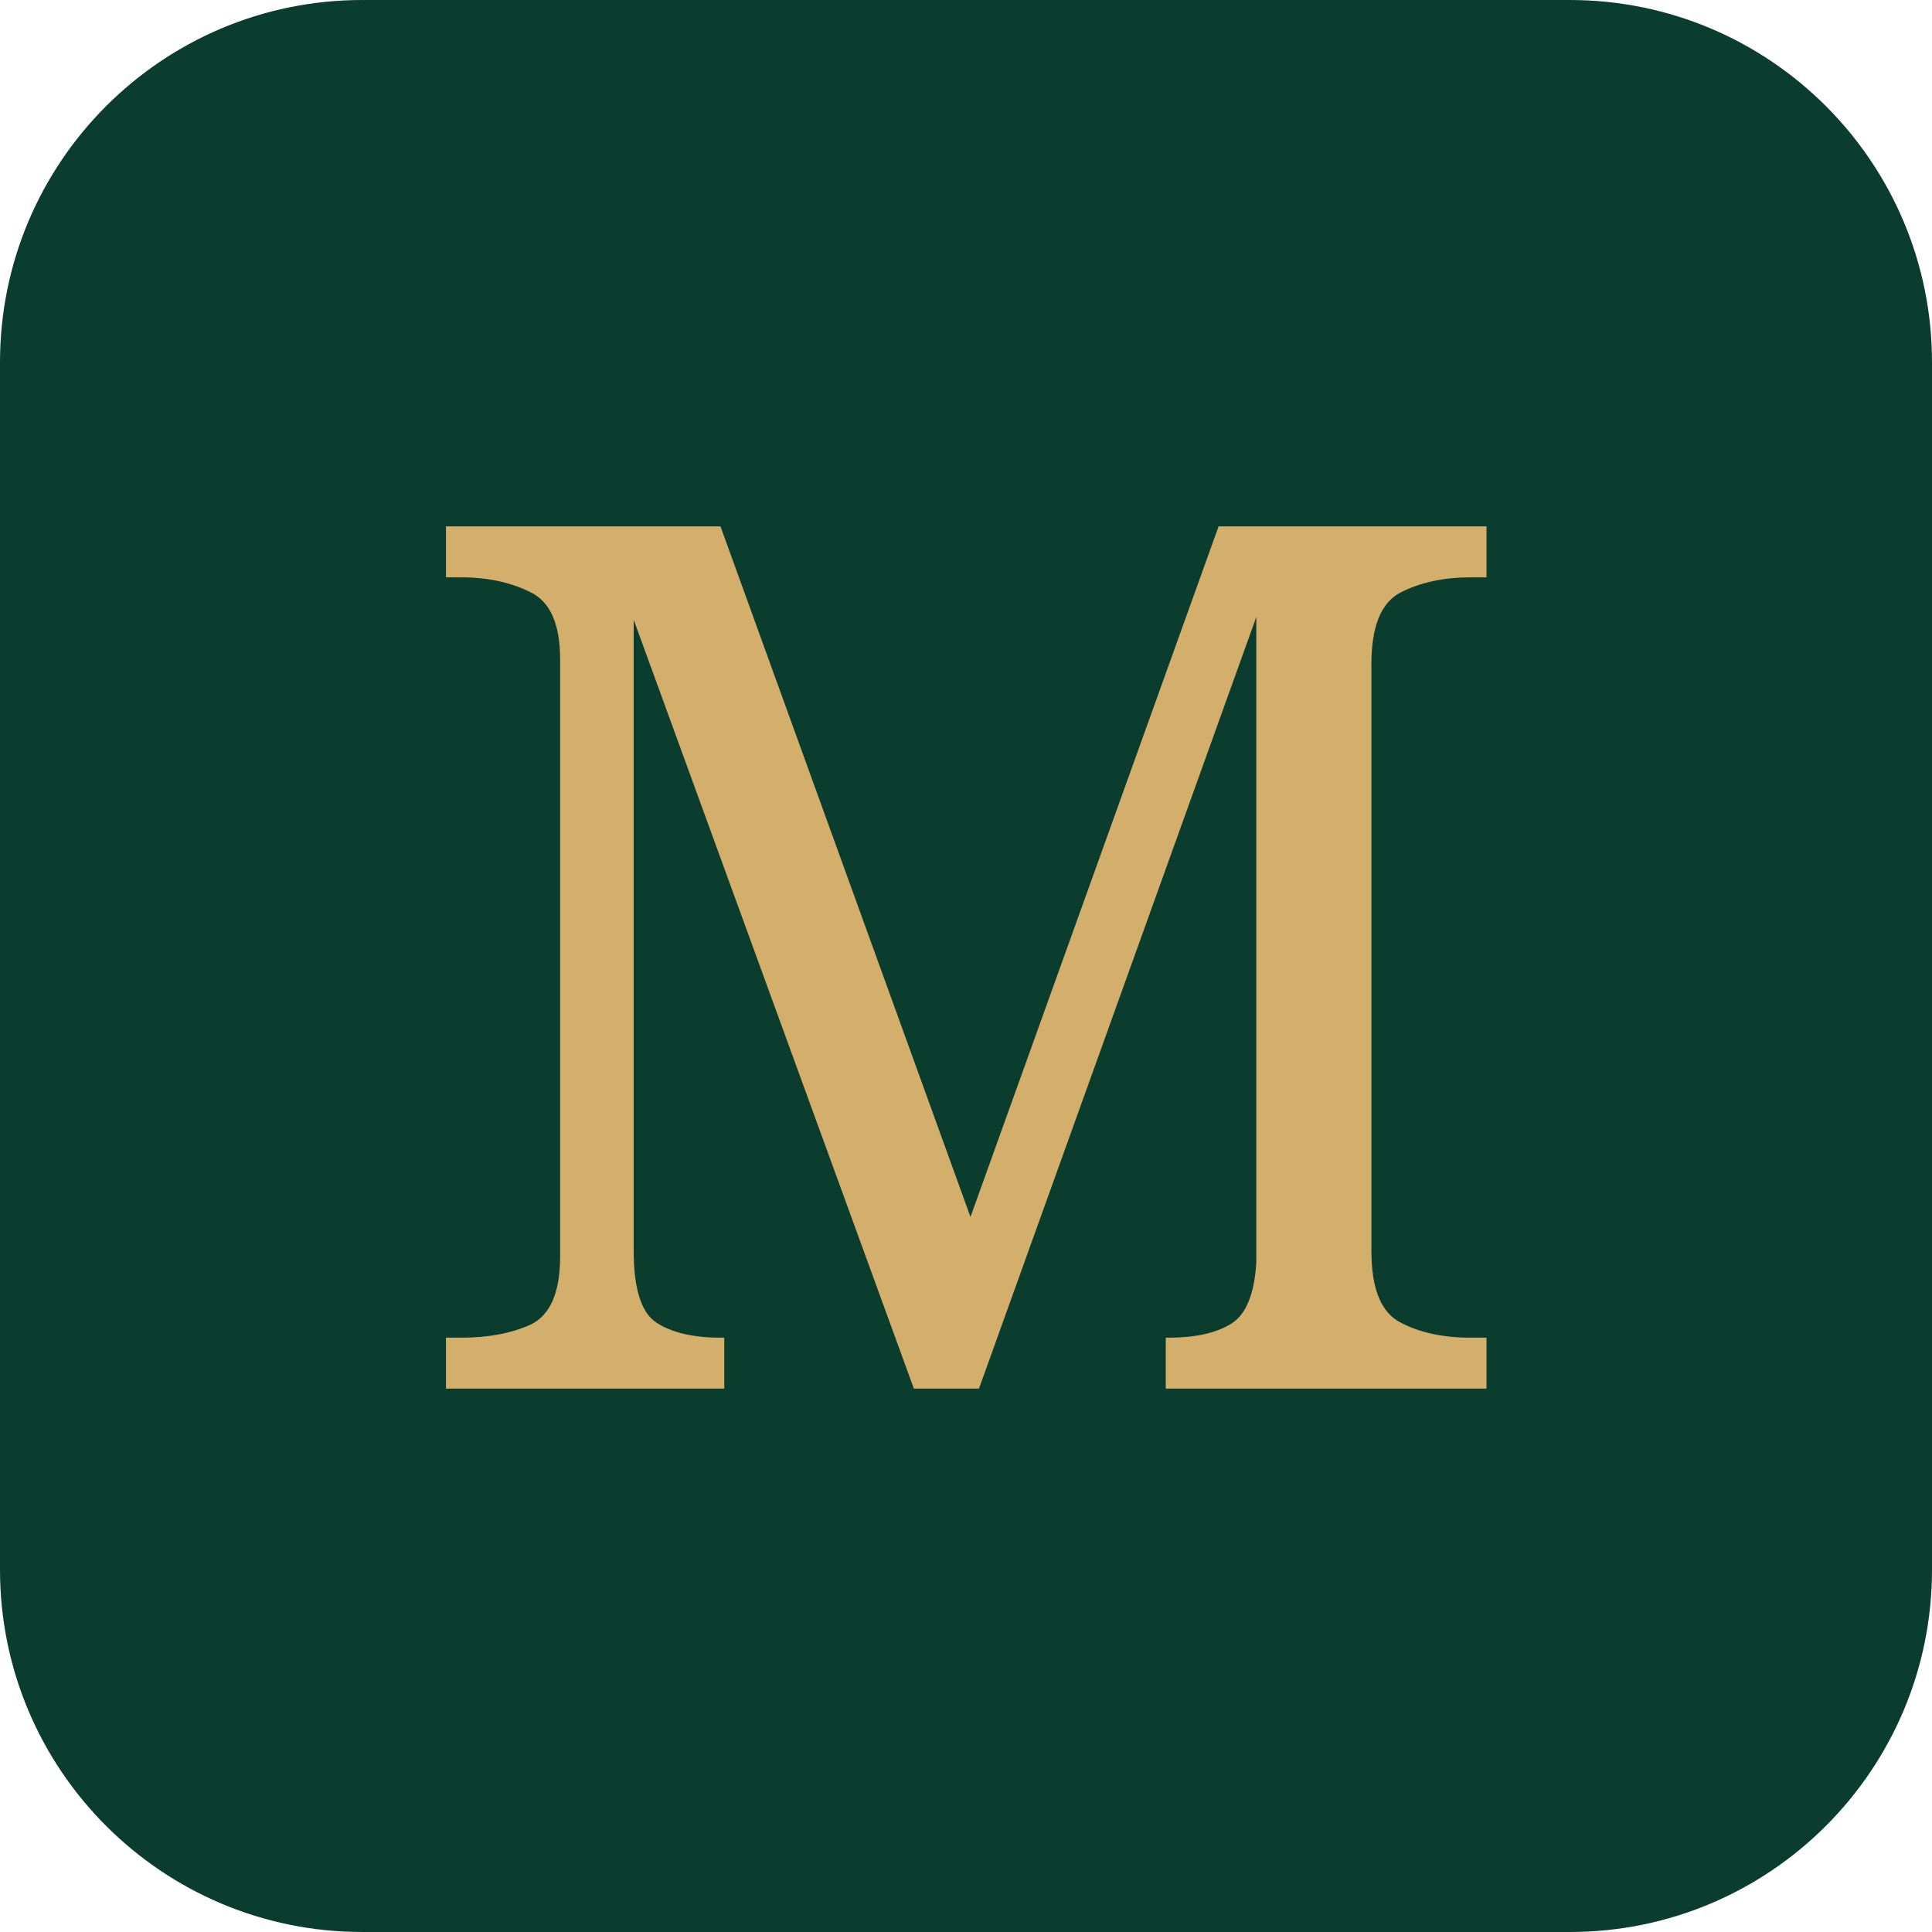
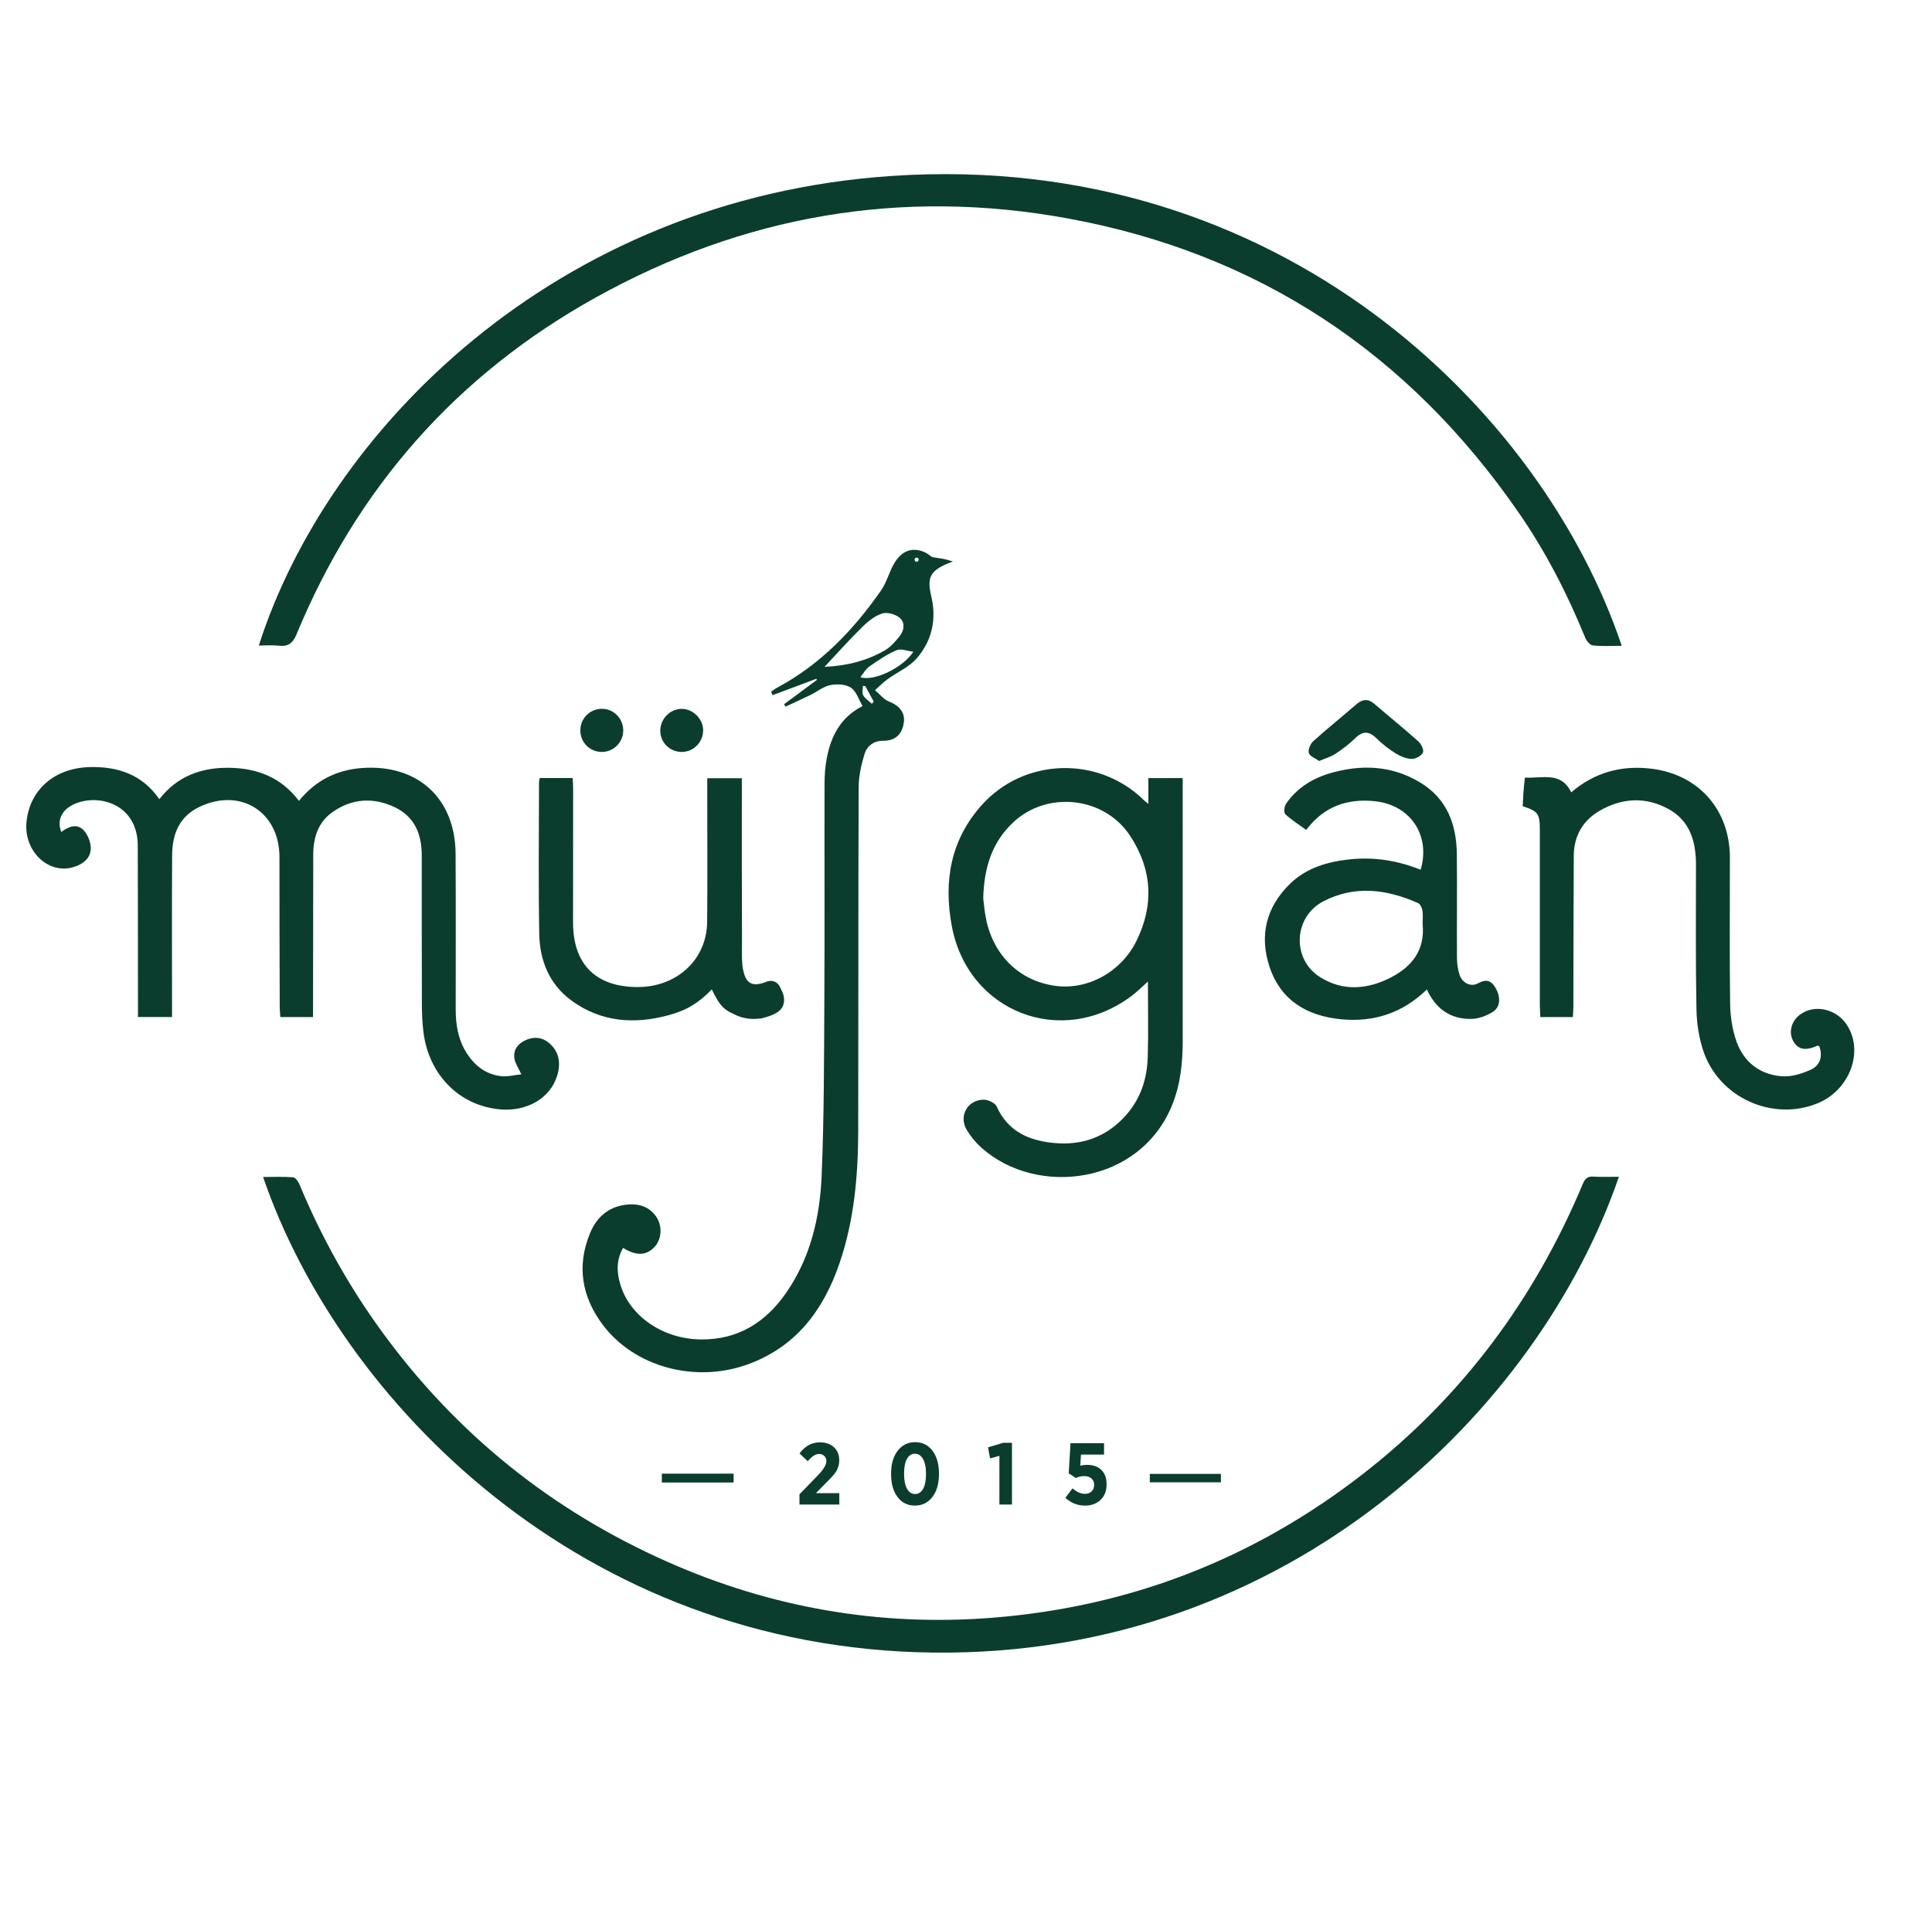
- <svg xmlns="http://www.w3.org/2000/svg" viewBox="0 0 32 32">
-   <rect width="32" height="32" rx="6" fill="#0b3d2e" />
-   <text x="16" y="23" text-anchor="middle" font-family="Georgia, serif" font-size="20" fill="#d4af6b">M</text>
+ <svg xmlns="http://www.w3.org/2000/svg" xmlns:xlink="http://www.w3.org/1999/xlink" role="img" aria-label="Müjgân" viewBox="0 0 999.152 989.391">
+   <defs>
+     <g>
+       <g id="fv-glyph-0-0">
+         <path d="M 2 0 L 22.609 0 L 22.609 -5.891 L 10.516 -5.891 L 15.812 -11.281 C 18.344 -13.781 20.078 -15.719 20.984 -17.125 C 22.016 -18.844 22.562 -20.75 22.562 -22.844 L 22.562 -22.922 C 22.562 -25.781 21.609 -28.047 19.75 -29.719 C 17.938 -31.359 15.547 -32.172 12.594 -32.172 C 8.375 -32.172 4.844 -30.266 2.031 -26.422 L 6.297 -22.391 C 8.344 -24.875 10.281 -26.141 12.094 -26.141 C 13.234 -26.141 14.141 -25.828 14.812 -25.141 C 15.547 -24.469 15.906 -23.562 15.906 -22.391 C 15.906 -20.531 14.359 -18.031 11.328 -14.906 L 2 -5.297 Z M 2 0 " />
+       </g>
+       <g id="fv-glyph-0-1">
+         <path d="M 5.391 -3.844 C 7.609 -0.906 10.609 0.547 14.359 0.547 C 18.125 0.547 21.109 -0.953 23.375 -3.891 C 25.641 -6.844 26.781 -10.734 26.781 -15.594 L 26.781 -16.172 C 26.781 -21.031 25.641 -24.922 23.422 -27.859 C 21.156 -30.812 18.172 -32.266 14.453 -32.266 C 10.688 -32.266 7.703 -30.766 5.438 -27.828 C 3.172 -24.875 2.031 -20.984 2.031 -16.125 L 2.031 -15.547 C 2.031 -10.688 3.172 -6.797 5.391 -3.844 Z M 18.531 -8.016 C 17.531 -6.297 16.172 -5.438 14.453 -5.438 C 12.688 -5.438 11.328 -6.297 10.328 -8.062 C 9.281 -9.875 8.75 -12.422 8.75 -15.672 L 8.75 -16.078 C 8.75 -19.391 9.25 -21.938 10.281 -23.703 C 11.281 -25.422 12.641 -26.281 14.359 -26.281 C 16.078 -26.281 17.438 -25.422 18.484 -23.656 C 19.531 -21.844 20.078 -19.297 20.078 -16.047 L 20.078 -15.625 C 20.078 -12.375 19.578 -9.828 18.531 -8.016 Z M 18.531 -8.016 " />
+       </g>
+       <g id="fv-glyph-0-2">
+         <path d="M 6.844 0 L 13.328 0 L 13.328 -31.938 L 8.797 -31.938 L 0.953 -29.594 L 2 -23.875 L 6.844 -25.188 Z M 6.844 0 " />
+       </g>
+       <g id="fv-glyph-0-3">
+         <path d="M 1.453 -3.484 C 4.297 -0.812 7.703 0.547 11.594 0.547 C 14.906 0.547 17.578 -0.453 19.625 -2.406 C 21.703 -4.344 22.75 -7.016 22.75 -10.375 L 22.75 -10.516 C 22.75 -13.859 21.75 -16.406 19.75 -18.172 C 17.984 -19.75 15.625 -20.531 12.688 -20.531 C 11.469 -20.531 10.281 -20.391 9.156 -20.078 L 9.516 -25.828 L 21.438 -25.828 L 21.438 -31.719 L 4.078 -31.719 L 3.172 -16.125 L 6.844 -13.734 C 8.344 -14.406 9.781 -14.719 11.188 -14.719 C 12.688 -14.719 13.906 -14.312 14.859 -13.547 C 15.812 -12.734 16.312 -11.641 16.312 -10.234 L 16.312 -10.188 C 16.312 -8.75 15.859 -7.609 15 -6.797 C 14.141 -5.938 12.953 -5.531 11.469 -5.531 C 9.422 -5.531 7.344 -6.484 5.125 -8.375 Z M 1.453 -3.484 " />
+       </g>
+     </g>
+   </defs>
+   <g fill="#0B3D2E" fill-opacity="1">
+     <use xlink:href="#fv-glyph-0-0" x="411.452" y="778.269" />
+     <use xlink:href="#fv-glyph-0-1" x="458.807" y="778.269" />
+   </g>
+   <g fill="#0B3D2E" fill-opacity="1">
+     <use xlink:href="#fv-glyph-0-2" x="510.014" y="778.269" />
+     <use xlink:href="#fv-glyph-0-3" x="549.529" y="778.269" />
+   </g>
+   <path fill-rule="nonzero" fill="#0B3D2E" fill-opacity="1" d="M 838.691 334.07 C 833.312 334.07 828.473 334.398 823.727 333.875 C 822.246 333.711 820.453 331.473 819.77 329.793 C 810.516 307.035 799.301 285.285 785.348 265.094 C 728.363 182.645 650.879 131.047 552.125 112.973 C 466.012 97.211 384.262 111.516 307.93 153.984 C 236.336 193.816 184.797 252.148 153.422 327.965 C 151.383 332.895 148.961 334.602 143.953 334 C 140.691 333.609 137.348 333.926 133.848 333.926 C 169.125 223.488 286.484 102.805 461.062 91.02 C 662.07 77.449 798.031 212.746 838.691 334.07 " />
+   <path fill-rule="nonzero" fill="#0B3D2E" fill-opacity="1" d="M 136.066 608.828 C 141.418 608.828 146.535 608.594 151.602 609 C 152.797 609.098 154.246 611.184 154.859 612.652 C 166.039 639.508 180.039 664.766 197.129 688.32 C 235.766 741.559 285.27 781.375 345.336 807.973 C 398.711 831.609 454.715 841.398 512.859 836.859 C 584.445 831.273 648.805 806.211 705.449 761.992 C 756.434 722.195 793.684 671.863 818.605 612.312 C 819.758 609.562 821.117 608.465 824.105 608.645 C 828.375 608.902 832.668 608.707 837.23 608.707 C 796.16 728.516 667.051 857.074 482.52 854.852 C 300.566 852.66 175.625 724.434 136.066 608.828 " />
+   <path fill-rule="nonzero" fill="#0B3D2E" fill-opacity="1" d="M 161.891 526.117 L 144.969 526.117 C 144.859 524.297 144.664 522.535 144.66 520.773 C 144.594 494.961 144.504 469.152 144.523 443.34 C 144.543 419.938 124.293 407.23 103.086 417.418 C 92.562 422.477 89.078 431.656 89.016 442.453 C 88.859 468.43 88.965 494.406 88.965 520.387 L 88.965 526.082 L 71.352 526.082 C 71.352 524.227 71.352 522.301 71.352 520.375 C 71.324 492.73 71.367 465.09 71.25 437.445 C 71.16 415.5 50.449 410.297 38.094 416.082 C 31.809 419.023 29.348 424.465 31.703 430.375 C 35.41 427.562 39.797 425.762 43.297 429.52 C 45.492 431.879 47.055 435.906 46.93 439.105 C 46.734 444.211 42.711 447.125 37.891 448.562 C 24.969 452.422 12.309 440.285 13.691 425.375 C 15.242 408.645 28.086 397.223 46.508 396.797 C 60.859 396.469 73.496 400.535 82.414 413.402 C 91.68 401.441 104.25 396.926 118.699 397.164 C 133.027 397.395 145.434 402.113 154.586 414.285 C 163.078 403.824 173.996 398.223 187.289 397.273 C 216 395.215 235.445 412.945 235.613 441.648 C 235.77 468.457 235.668 495.27 235.672 522.078 C 235.672 529.855 236.848 537.383 240.965 544.121 C 245.148 550.973 251.023 555.789 259.215 556.684 C 262.504 557.039 265.934 556.105 269.617 555.723 C 268.098 552.43 266.504 550.199 266.07 547.762 C 265.32 543.551 267.391 540.281 271.168 538.371 C 275.742 536.062 280.297 536.293 284.211 539.75 C 289.293 544.238 290.031 550.082 288.207 556.227 C 284.691 568.055 272.547 575.145 258.477 573.848 C 237.566 571.922 221.75 556.008 218.988 533.891 C 218.391 529.117 218.199 524.266 218.18 519.449 C 218.094 493.805 218.113 468.16 218.113 442.516 C 218.113 431.535 214.465 422.434 204.055 417.52 C 192.965 412.281 181.906 413.031 171.859 420.16 C 164.5 425.379 162.02 433.316 162 442.07 C 161.941 467.879 161.926 493.691 161.895 519.5 C 161.891 521.488 161.891 523.477 161.891 526.117 " />
+   <path fill-rule="nonzero" fill="#0B3D2E" fill-opacity="1" d="M 451.883 362.984 C 451.535 363.332 451.191 363.684 450.844 364.031 C 449.32 362.598 447.387 361.391 446.406 359.648 C 445.703 358.398 446.27 356.434 446.27 354.785 C 446.691 354.848 447.113 354.902 447.535 354.961 C 448.984 357.637 450.434 360.309 451.883 362.984 M 444.93 350.293 C 446.586 348.27 447.773 346.012 449.633 344.723 C 454.121 341.609 458.719 338.465 463.699 336.328 C 465.945 335.363 469.207 336.766 472.348 337.137 C 467.105 345.297 451.875 352.719 444.93 350.293 M 446.047 324.211 C 448.938 321.367 452.441 318.574 456.184 317.367 C 458.738 316.543 462.852 317.664 465.086 319.418 C 468.109 321.801 467.746 325.898 465.383 328.91 C 463.164 331.738 460.629 334.672 457.582 336.43 C 448.113 341.898 437.711 344.449 426.406 344.945 C 433.258 337.652 439.434 330.711 446.047 324.211 M 338.531 644.98 C 342.406 640.82 342.664 633.727 339 628.84 C 335.594 624.301 330.73 622.688 325.344 623.027 C 315.562 623.645 308.844 628.969 305.172 637.824 C 298.086 654.887 300.91 670.93 311.789 685.371 C 328.141 707.086 359.262 715.496 386.234 705.934 C 411.367 697.02 425.715 677.996 434.055 653.773 C 441.727 631.488 443.789 608.277 443.84 584.879 C 443.961 525.602 443.832 466.324 444.066 407.043 C 444.09 401.363 445.441 395.535 447.102 390.055 C 448.355 385.918 451.844 383.176 456.582 383.207 C 462.84 383.246 466.578 380.055 467.438 373.633 C 468.117 368.543 465.043 364.965 459.762 362.898 C 457.004 361.82 454.914 359.027 452.52 357.008 C 454.656 355.113 456.656 353.035 458.957 351.367 C 464.004 347.699 470.184 345.09 474.129 340.52 C 482.016 331.379 484.469 320.336 481.59 308.262 C 479.34 298.84 481.082 295.438 489.781 291.625 C 490.793 291.234 490.828 291.207 491.488 290.984 C 491.832 290.867 492.094 290.727 492.734 290.434 C 488.664 289.055 486.809 288.922 483.73 288.445 C 482.863 288.332 482.863 288.332 482.414 288.215 C 481.945 288.09 481.461 287.855 480.938 287.383 C 480.871 287.32 480.328 286.887 479.828 286.574 C 479.113 286.129 478.414 285.734 478.379 285.719 C 471.562 282.676 465.34 284.672 460.984 294.242 C 459.266 298.023 457.949 302.109 455.609 305.469 C 441.27 326.055 424.203 343.805 401.785 355.793 C 400.727 356.359 399.781 357.129 398.781 357.805 L 399.539 359.598 C 407.066 356.781 414.598 353.965 422.125 351.148 C 422.246 351.328 422.363 351.504 422.48 351.68 C 416.812 355.887 411.145 360.094 405.477 364.301 C 405.73 364.715 405.98 365.129 406.234 365.539 C 410.543 363.531 414.887 361.582 419.156 359.492 C 422.582 357.812 425.758 355.137 429.348 354.41 C 432.766 353.723 437.293 353.902 440.016 355.695 C 442.828 357.551 444.062 361.812 446.105 365.215 C 434.691 370.992 429.695 380.855 427.527 392.449 C 426.738 396.676 426.426 401.047 426.414 405.355 C 426.332 442.656 426.523 479.953 426.316 517.254 C 426.145 547.711 426.207 578.195 424.895 608.613 C 423.969 630.062 419.02 650.883 406.414 668.965 C 395.879 684.074 381.688 692.973 362.766 692.867 C 342.906 692.762 325.629 680.906 320.754 664.254 C 318.871 657.824 318.746 651.57 322.246 645.523 C 329.098 649.777 334.273 649.555 338.531 644.98 M 475.121 289.52 C 475.121 290.117 474.641 290.598 474.047 290.598 C 473.453 290.598 472.973 290.117 472.973 289.52 C 472.973 288.93 473.453 288.445 474.047 288.445 C 474.641 288.445 475.121 288.93 475.121 289.52 " />
+   <path fill-rule="nonzero" fill="#0B3D2E" fill-opacity="1" d="M 508.488 464.715 C 508.84 467.312 509.137 471.648 510.043 475.855 C 514.09 494.723 527.645 507.531 545.883 509.977 C 562.473 512.199 579.723 502.898 587.691 486.789 C 596.93 468.121 595.879 449.703 584.41 432.289 C 571.133 412.125 541.738 408.828 524.094 425.297 C 513.195 435.465 508.906 448.422 508.488 464.715 M 593.883 415.828 L 593.883 402.488 L 611.641 402.488 L 611.641 407.863 C 611.641 451.305 611.633 494.746 611.652 538.188 C 611.656 549.574 610.551 560.742 606.25 571.453 C 589.57 612.969 536.117 619.242 507.605 593.727 C 504.672 591.102 502.02 587.93 500 584.555 C 495.699 577.367 500.211 569.016 508.59 568.848 C 510.926 568.801 514.609 570.488 515.453 572.375 C 521.23 585.312 532.191 590.008 544.996 591.242 C 559.762 592.668 572.559 588.035 582.535 576.621 C 590.008 568.074 593.242 557.855 593.566 546.801 C 593.941 534.055 593.652 521.289 593.652 507.734 C 590.535 510.516 588.141 512.961 585.441 515.008 C 549.277 542.426 500.562 523.707 492.234 479.035 C 487.941 455.992 491.504 434.594 507.668 416.5 C 529.598 391.949 568.062 390.797 591.547 413.898 C 591.98 414.32 592.48 414.672 593.883 415.828 " />
+   <path fill-rule="nonzero" fill="#0B3D2E" fill-opacity="1" d="M 788.613 402.219 C 797.656 402.785 807.305 398.855 812.555 409.875 C 824.715 399.496 838.469 395.832 853.711 397.594 C 878.332 400.441 894.605 418.789 894.629 443.629 C 894.648 468.766 894.402 493.906 894.75 519.035 C 894.844 525.582 895.82 532.414 897.969 538.562 C 901.734 549.324 910.074 555.855 921.449 556.738 C 926.414 557.125 931.945 555.414 936.59 553.281 C 941.555 551.004 942.691 545.922 940.805 541.133 C 940.488 541.059 940.102 540.836 939.867 540.941 C 933.66 543.711 929.875 542.98 927.367 538.484 C 924.863 533.996 926.406 528.133 930.973 524.781 C 938.375 519.352 949.594 521.793 955.043 530.023 C 964.141 543.77 956.66 563.926 939.93 570.746 C 916.543 580.277 888.797 567.695 880.793 543.359 C 878.547 536.527 877.461 529.047 877.332 521.836 C 876.887 497.039 877.055 472.23 877.09 447.43 C 877.105 435.406 874.066 424.66 862.922 418.52 C 851.09 411.996 838.781 412.68 827.184 419.449 C 818.523 424.5 813.957 432.473 813.895 442.59 C 813.734 468.559 813.754 494.527 813.684 520.496 C 813.68 522.277 813.531 524.059 813.441 526.113 L 796.613 526.113 C 796.52 524.23 796.34 522.316 796.34 520.406 C 796.324 489.941 796.324 459.48 796.34 429.016 C 796.348 421 795.352 419.559 787.492 417.047 C 787.609 414.703 787.688 412.242 787.867 409.789 C 788.035 407.488 788.312 405.195 788.613 402.219 " />
+   <path fill-rule="nonzero" fill="#0B3D2E" fill-opacity="1" d="M 735.715 477.945 C 735.715 475.617 735.98 473.246 735.613 470.977 C 735.391 469.59 734.504 467.66 733.387 467.168 C 717.207 459.98 700.68 457.766 684.359 466.258 C 668.895 474.309 667.961 496.18 682.656 505.43 C 694.586 512.945 707.223 511.828 719.285 505.645 C 730.32 499.984 737.074 491.242 735.715 477.945 M 737.914 511.816 C 725.43 524.055 710.504 528.82 693.809 527.27 C 676.27 525.645 662.441 517.734 656.578 500.191 C 651.137 483.914 654.844 469.145 667.18 457.137 C 675.637 448.906 686.574 445.742 698.047 444.527 C 710.68 443.191 722.91 445.16 734.691 449.887 C 739.926 432.312 729.566 416.555 711.387 414.5 C 697.004 412.875 684.719 417.039 675.535 429.301 C 671.727 426.535 667.906 424.168 664.684 421.156 C 663.832 420.359 664.145 417.137 665.059 415.812 C 670.664 407.656 678.719 402.621 688.031 399.934 C 704.016 395.32 719.676 395.902 734.328 404.691 C 748.371 413.121 753.266 426.449 753.422 441.957 C 753.602 459.773 753.379 477.594 753.48 495.414 C 753.5 498.359 753.898 501.434 754.82 504.223 C 756.238 508.527 760.664 510.703 764.379 508.648 C 768.516 506.359 771.141 507.078 773.398 510.969 C 776.18 515.754 776.035 520.949 771.945 523.488 C 768.715 525.488 764.609 527.02 760.867 527.074 C 750.234 527.234 742.547 521.949 737.914 511.816 " />
+   <path fill-rule="nonzero" fill="#0B3D2E" fill-opacity="1" d="M 279.145 402.465 L 296.152 402.465 C 296.242 404.285 296.402 406.035 296.402 407.789 C 296.398 430.934 296.355 454.078 296.363 477.223 C 296.371 498.691 307.992 510.414 329.375 510.582 C 349.977 510.746 365.543 496.441 365.715 476.793 C 365.91 454.98 365.762 433.164 365.766 411.352 L 365.766 402.559 L 383.652 402.559 L 383.652 408.816 C 383.656 435.125 383.605 461.434 383.73 487.742 C 383.746 491.359 383.422 498.895 384.484 502.328 C 386.285 511.41 392.492 509.387 396.938 507.625 C 397.441 507.426 398.102 507.539 398.543 507.355 C 399.117 507.57 401.805 507.09 403.598 510.969 C 404.496 512.906 406.625 516.473 404.785 520.57 C 402.887 524.789 395.988 526.129 393.945 526.766 C 391.066 527.074 385.969 527.82 379.746 524.699 C 373.254 521.887 371.535 518.695 368.113 511.816 C 361.191 518.902 355.09 522.625 345.785 525.145 C 327.883 529.988 310.699 528.734 295.359 517.418 C 283.941 508.988 279.117 496.688 278.871 483.035 C 278.391 456.902 278.734 430.754 278.758 404.609 C 278.758 403.984 278.977 403.355 279.145 402.465 " />
+   <path fill-rule="nonzero" fill="#0B3D2E" fill-opacity="1" d="M 682.219 393.652 C 680.258 392.234 677.363 391.211 676.867 389.492 C 676.367 387.773 677.703 384.734 679.219 383.363 C 686.371 376.891 693.941 370.879 701.203 364.523 C 704.5 361.637 707.426 361.211 710.875 364.188 C 718.438 370.707 726.219 376.977 733.656 383.637 C 735.082 384.914 736.512 388.148 735.859 389.332 C 734.918 391.043 732.039 392.656 730.047 392.586 C 727.246 392.488 724.238 391.23 721.785 389.707 C 718.273 387.527 714.91 384.941 711.984 382.023 C 708.039 378.086 704.766 377.977 700.758 381.957 C 697.711 384.988 694.164 387.586 690.57 389.969 C 688.316 391.469 685.562 392.219 682.219 393.652 " />
+   <path fill-rule="nonzero" fill="#0B3D2E" fill-opacity="1" d="M 322.312 377.766 C 322.375 383.891 317.363 388.973 311.262 388.969 C 305.059 388.961 300.168 384.082 300.129 377.863 C 300.094 371.699 304.957 366.762 311.176 366.652 C 317.215 366.551 322.254 371.574 322.312 377.766 " />
+   <path fill-rule="nonzero" fill="#0B3D2E" fill-opacity="1" d="M 363.641 377.855 C 363.578 384.004 358.609 388.977 352.535 388.973 C 346.355 388.965 341.387 383.992 341.465 377.895 C 341.543 371.777 346.551 366.699 352.531 366.676 C 358.43 366.652 363.703 371.961 363.641 377.855 " />
+   <path fill-rule="nonzero" fill="#0B3D2E" fill-opacity="1" d="M 342.27 762.289 L 379.391 762.289 L 379.391 766.879 L 342.27 766.879 Z M 342.27 762.289 " />
+   <path fill-rule="nonzero" fill="#0B3D2E" fill-opacity="1" d="M 594.648 762.414 L 631.406 762.414 L 631.406 766.773 L 594.648 766.773 Z M 594.648 762.414 " />
</svg>
